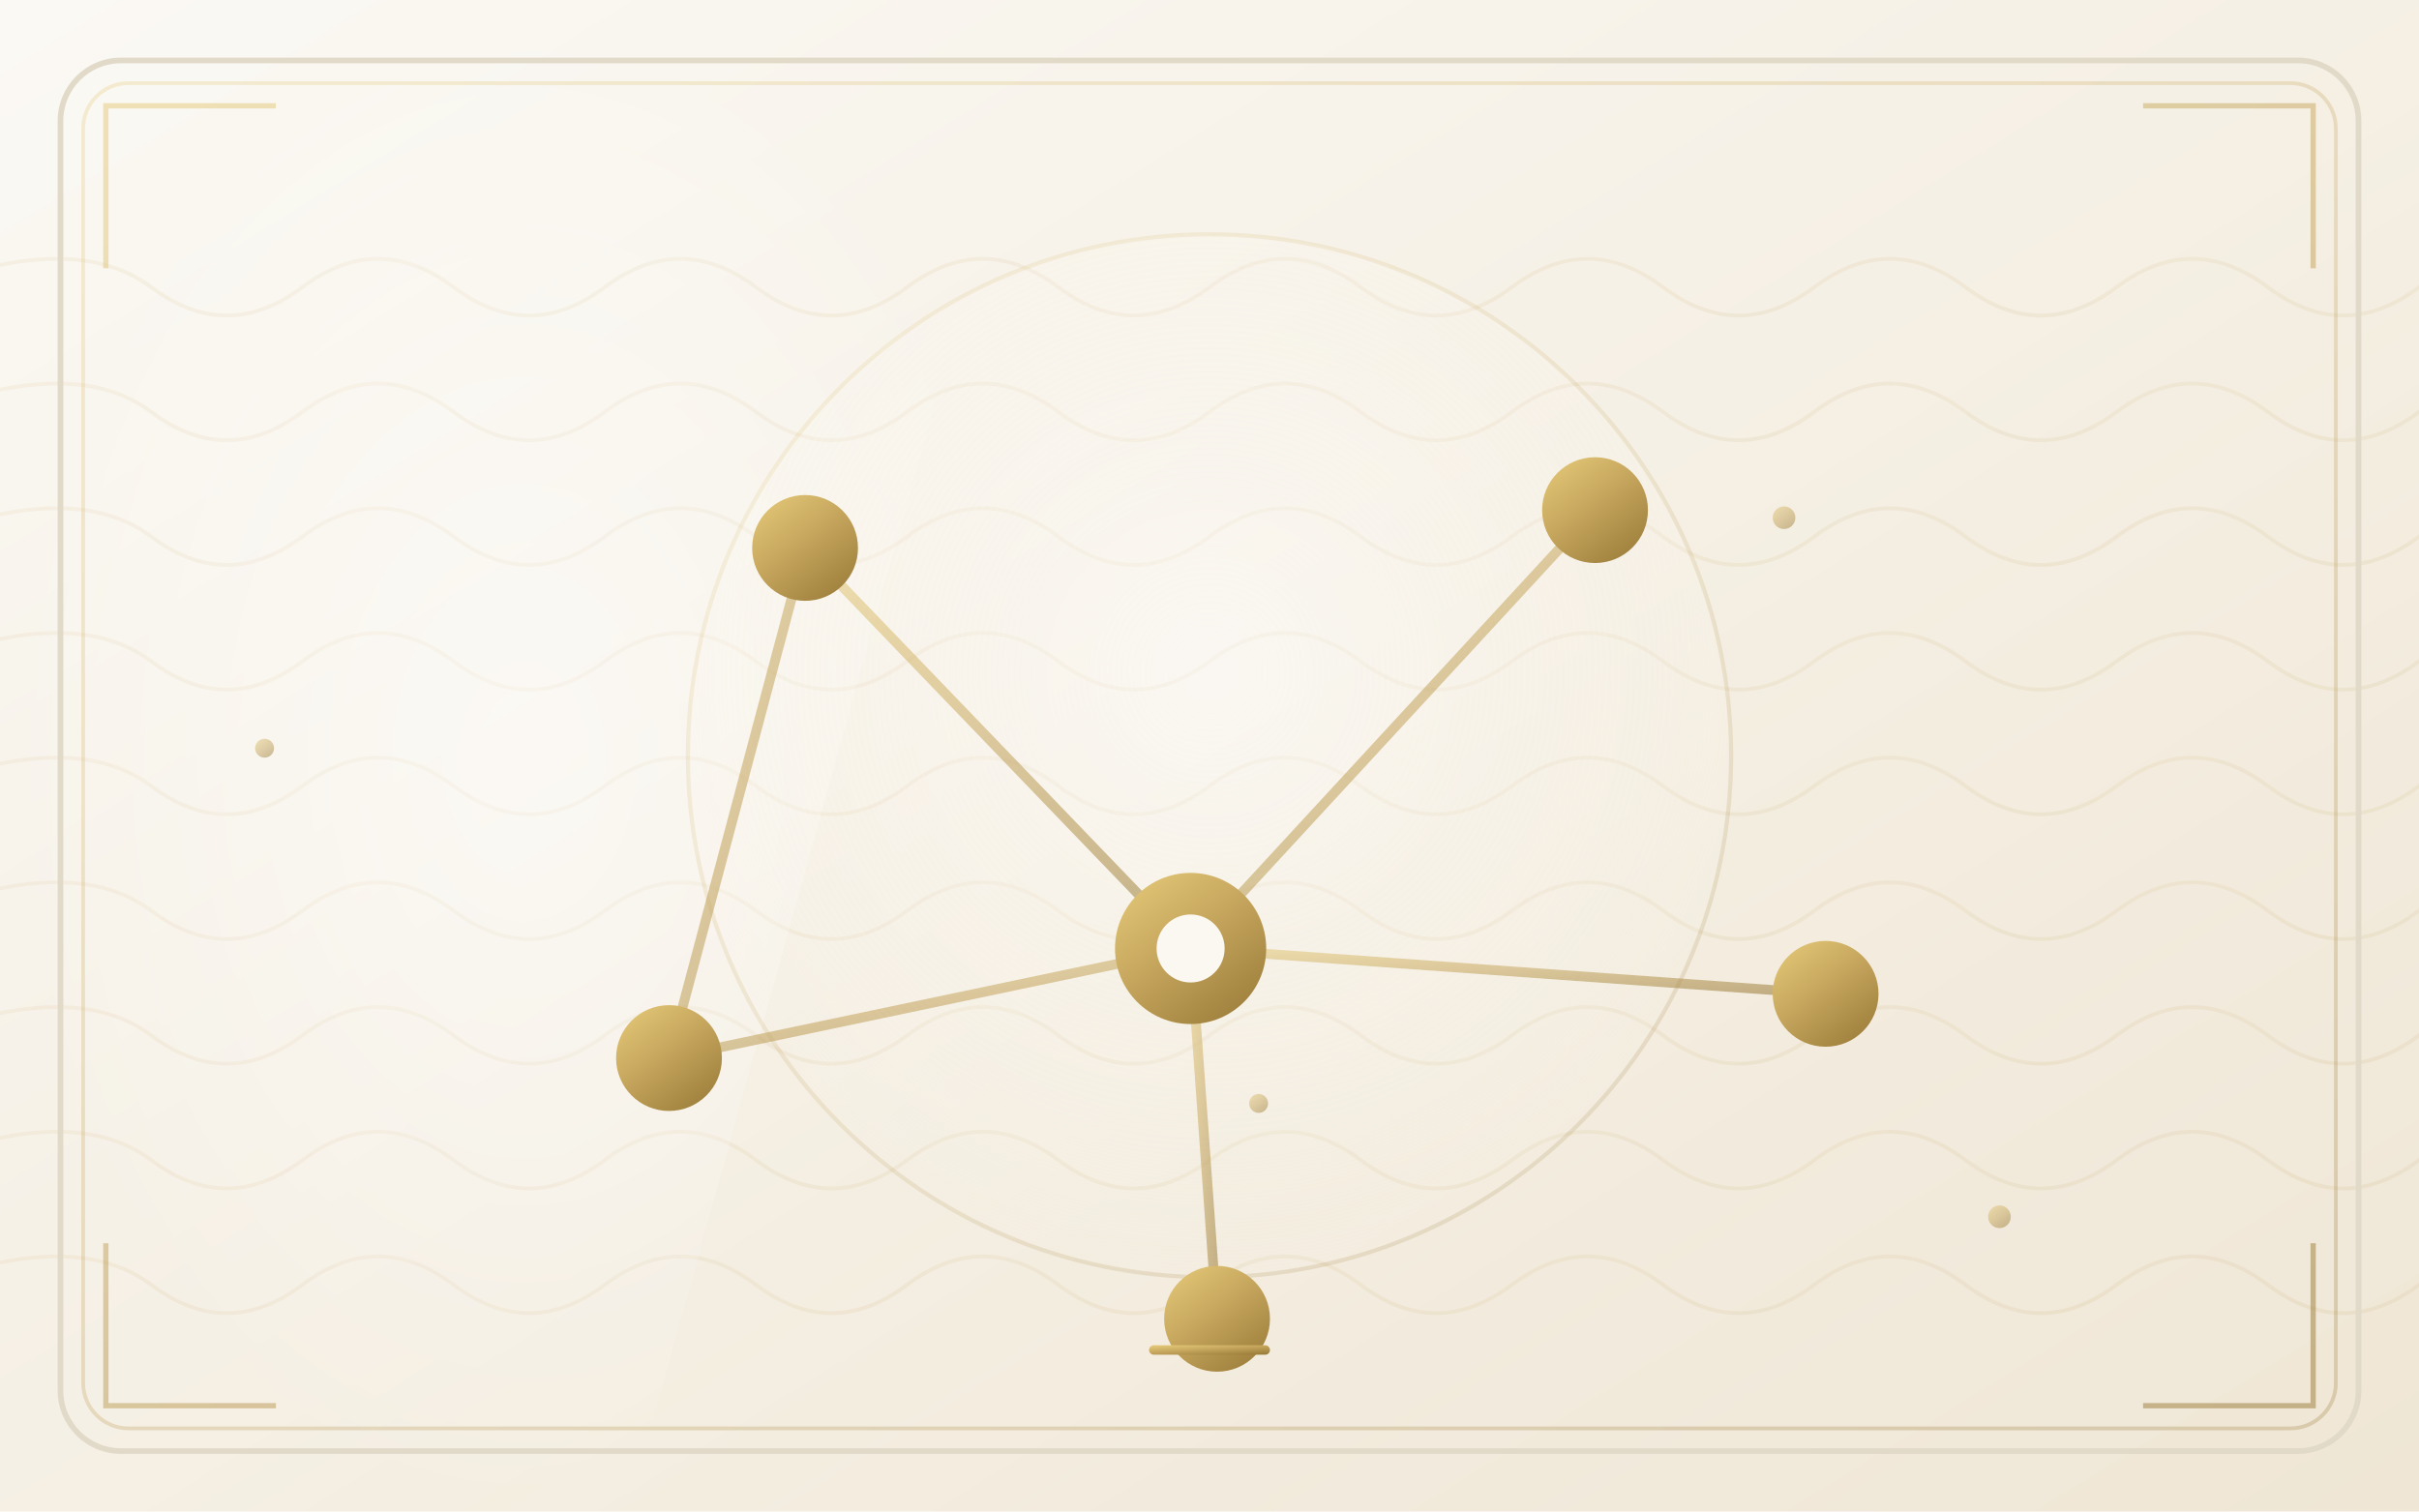
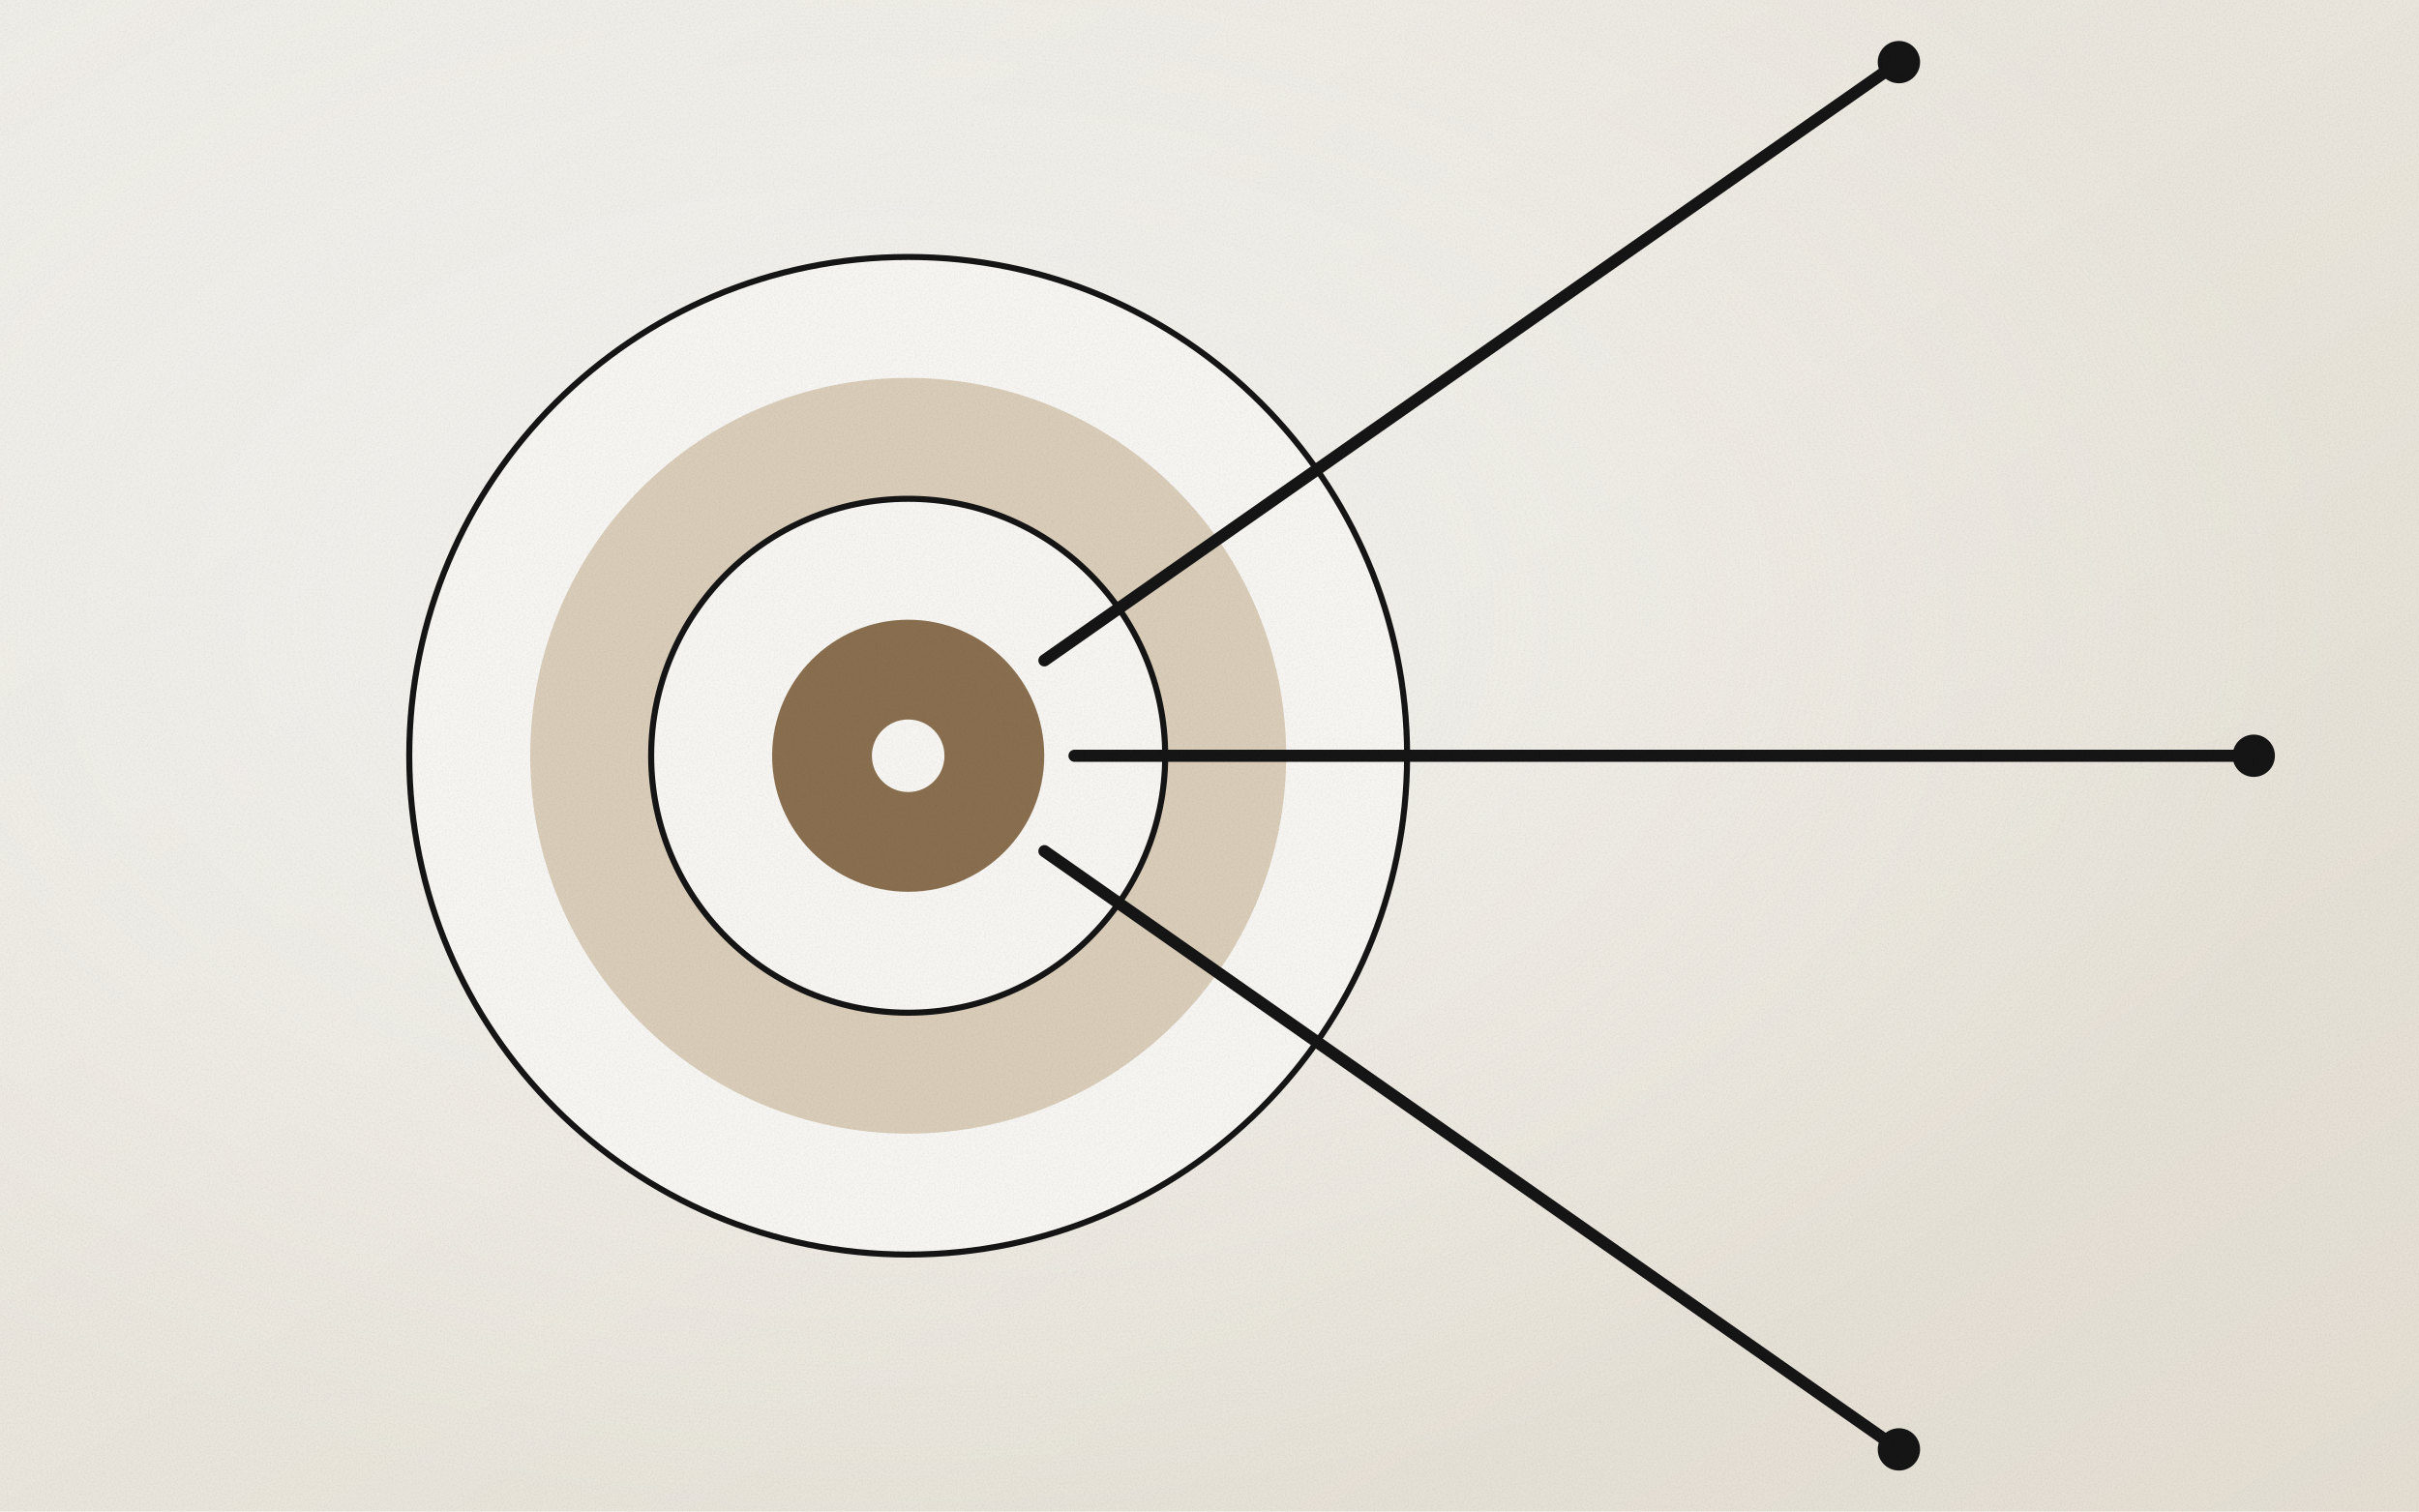
- <svg xmlns="http://www.w3.org/2000/svg" viewBox="0 0 640 400" width="640" height="400">
+ <svg xmlns="http://www.w3.org/2000/svg" viewBox="0 0 1600 1000" width="1600" height="1000">
  <defs>
-     <linearGradient id="bgg" x1="0" y1="0" x2="1" y2="1">
-       <stop offset="0" stop-color="#fbf9f4" />
-       <stop offset="1" stop-color="#efe6d5" />
+     <linearGradient id="bg" x1="0" y1="0" x2="1" y2="1">
+       <stop offset="0" stop-color="#F3F1EB" />
+       <stop offset="1" stop-color="#E8E2D6" />
    </linearGradient>
-     <linearGradient id="gg" x1="0.12" y1="0" x2="0.88" y2="1">
-       <stop offset="0" stop-color="#e3c777" />
-       <stop offset="0.5" stop-color="#c2a25a" />
-       <stop offset="1" stop-color="#9a7c39" />
+     <radialGradient id="glow" cx="0.37" cy="0.41" r="0.6">
+       <stop offset="0" stop-color="#FBFAF7" stop-opacity="0.85" />
+       <stop offset="1" stop-color="#FBFAF7" stop-opacity="0" />
+     </radialGradient>
+     <linearGradient id="fade" x1="0" y1="0" x2="0" y2="1">
+       <stop offset="0" stop-color="#8A6F4E" stop-opacity="0.28" />
+       <stop offset="1" stop-color="#8A6F4E" stop-opacity="0" />
    </linearGradient>
-     <linearGradient id="tg" x1="0" y1="0" x2="1" y2="1">
-       <stop offset="0" stop-color="#c9a45f" />
-       <stop offset="1" stop-color="#b9933f" />
-     </linearGradient>
-     <radialGradient id="duo" cx="0.5" cy="0.5" r="0.5">
-       <stop offset="0" stop-color="#ffffff" stop-opacity="0.5" />
-       <stop offset="1" stop-color="#ffffff" stop-opacity="0" />
-     </radialGradient>
-     <radialGradient id="med" cx="0.5" cy="0.42" r="0.62">
-       <stop offset="0" stop-color="#ffffff" stop-opacity="0.5" />
-       <stop offset="0.75" stop-color="#fbf7ee" stop-opacity="0.18" />
-       <stop offset="1" stop-color="#fbf7ee" stop-opacity="0" />
-     </radialGradient>
+     <filter id="grain" x="0" y="0" width="100%" height="100%">
+       <feTurbulence type="fractalNoise" baseFrequency="0.85" numOctaves="2" stitchTiles="stitch" />
+       <feColorMatrix values="0 0 0 0 0.07  0 0 0 0 0.07  0 0 0 0 0.07  0 0 0 0.09 0" />
+     </filter>
  </defs>
-   <rect width="640" height="400" fill="url(#bgg)" />
-   <path d="M-20 76 Q 20 61 40 76 Q 60 91 80 76 Q 100 61 120 76 Q 140 91 160 76 Q 180 61 200 76 Q 220 91 240 76 Q 260 61 280 76 Q 300 91 320 76 Q 340 61 360 76 Q 380 91 400 76 Q 420 61 440 76 Q 460 91 480 76 Q 500 61 520 76 Q 540 91 560 76 Q 580 61 600 76 Q 620 91 640 76 Q 660 61 680 76" fill="none" stroke="url(#tg)" stroke-width="1" opacity="0.10" />
-   <path d="M-20 109 Q 20 94 40 109 Q 60 124 80 109 Q 100 94 120 109 Q 140 124 160 109 Q 180 94 200 109 Q 220 124 240 109 Q 260 94 280 109 Q 300 124 320 109 Q 340 94 360 109 Q 380 124 400 109 Q 420 94 440 109 Q 460 124 480 109 Q 500 94 520 109 Q 540 124 560 109 Q 580 94 600 109 Q 620 124 640 109 Q 660 94 680 109" fill="none" stroke="url(#tg)" stroke-width="1" opacity="0.10" />
-   <path d="M-20 142 Q 20 127 40 142 Q 60 157 80 142 Q 100 127 120 142 Q 140 157 160 142 Q 180 127 200 142 Q 220 157 240 142 Q 260 127 280 142 Q 300 157 320 142 Q 340 127 360 142 Q 380 157 400 142 Q 420 127 440 142 Q 460 157 480 142 Q 500 127 520 142 Q 540 157 560 142 Q 580 127 600 142 Q 620 157 640 142 Q 660 127 680 142" fill="none" stroke="url(#tg)" stroke-width="1" opacity="0.10" />
-   <path d="M-20 175 Q 20 160 40 175 Q 60 190 80 175 Q 100 160 120 175 Q 140 190 160 175 Q 180 160 200 175 Q 220 190 240 175 Q 260 160 280 175 Q 300 190 320 175 Q 340 160 360 175 Q 380 190 400 175 Q 420 160 440 175 Q 460 190 480 175 Q 500 160 520 175 Q 540 190 560 175 Q 580 160 600 175 Q 620 190 640 175 Q 660 160 680 175" fill="none" stroke="url(#tg)" stroke-width="1" opacity="0.10" />
-   <path d="M-20 208 Q 20 193 40 208 Q 60 223 80 208 Q 100 193 120 208 Q 140 223 160 208 Q 180 193 200 208 Q 220 223 240 208 Q 260 193 280 208 Q 300 223 320 208 Q 340 193 360 208 Q 380 223 400 208 Q 420 193 440 208 Q 460 223 480 208 Q 500 193 520 208 Q 540 223 560 208 Q 580 193 600 208 Q 620 223 640 208 Q 660 193 680 208" fill="none" stroke="url(#tg)" stroke-width="1" opacity="0.10" />
-   <path d="M-20 241 Q 20 226 40 241 Q 60 256 80 241 Q 100 226 120 241 Q 140 256 160 241 Q 180 226 200 241 Q 220 256 240 241 Q 260 226 280 241 Q 300 256 320 241 Q 340 226 360 241 Q 380 256 400 241 Q 420 226 440 241 Q 460 256 480 241 Q 500 226 520 241 Q 540 256 560 241 Q 580 226 600 241 Q 620 256 640 241 Q 660 226 680 241" fill="none" stroke="url(#tg)" stroke-width="1" opacity="0.10" />
-   <path d="M-20 274 Q 20 259 40 274 Q 60 289 80 274 Q 100 259 120 274 Q 140 289 160 274 Q 180 259 200 274 Q 220 289 240 274 Q 260 259 280 274 Q 300 289 320 274 Q 340 259 360 274 Q 380 289 400 274 Q 420 259 440 274 Q 460 289 480 274 Q 500 259 520 274 Q 540 289 560 274 Q 580 259 600 274 Q 620 289 640 274 Q 660 259 680 274" fill="none" stroke="url(#tg)" stroke-width="1" opacity="0.10" />
-   <path d="M-20 307 Q 20 292 40 307 Q 60 322 80 307 Q 100 292 120 307 Q 140 322 160 307 Q 180 292 200 307 Q 220 322 240 307 Q 260 292 280 307 Q 300 322 320 307 Q 340 292 360 307 Q 380 322 400 307 Q 420 292 440 307 Q 460 322 480 307 Q 500 292 520 307 Q 540 322 560 307 Q 580 292 600 307 Q 620 322 640 307 Q 660 292 680 307" fill="none" stroke="url(#tg)" stroke-width="1" opacity="0.10" />
-   <path d="M-20 340 Q 20 325 40 340 Q 60 355 80 340 Q 100 325 120 340 Q 140 355 160 340 Q 180 325 200 340 Q 220 355 240 340 Q 260 325 280 340 Q 300 355 320 340 Q 340 325 360 340 Q 380 355 400 340 Q 420 325 440 340 Q 460 355 480 340 Q 500 325 520 340 Q 540 355 560 340 Q 580 325 600 340 Q 620 355 640 340 Q 660 325 680 340" fill="none" stroke="url(#tg)" stroke-width="1" opacity="0.10" />
-   <path d="M0 0 H277 L166 400 H0 Z" fill="url(#duo)" />
-   <circle cx="320" cy="200" r="138" fill="url(#med)" />
-   <circle cx="320" cy="200" r="138" fill="none" stroke="url(#gg)" stroke-width="1.1" opacity="0.18" />
-   <g>
-     <line x1="213" y1="145" x2="315" y2="251" stroke="url(#gg)" stroke-width="2.6" opacity="0.55" />
-     <line x1="422" y1="135" x2="315" y2="251" stroke="url(#gg)" stroke-width="2.6" opacity="0.55" />
-     <line x1="315" y1="251" x2="483" y2="263" stroke="url(#gg)" stroke-width="2.6" opacity="0.55" />
-     <line x1="315" y1="251" x2="177" y2="280" stroke="url(#gg)" stroke-width="2.6" opacity="0.55" />
-     <line x1="213" y1="145" x2="177" y2="280" stroke="url(#gg)" stroke-width="2.6" opacity="0.55" />
-     <line x1="315" y1="251" x2="322" y2="349" stroke="url(#gg)" stroke-width="2.6" opacity="0.55" />
-     <circle cx="213" cy="145" r="14" fill="url(#gg)" />
-     <circle cx="422" cy="135" r="14" fill="url(#gg)" />
-     <circle cx="315" cy="251" r="20" fill="url(#gg)" />
-     <circle cx="315" cy="251" r="9" fill="#fbf8f1" />
-     <circle cx="483" cy="263" r="14" fill="url(#gg)" />
-     <circle cx="177" cy="280" r="14" fill="url(#gg)" />
-     <circle cx="322" cy="349" r="14" fill="url(#gg)" />
+   <rect width="1600" height="1000" fill="url(#bg)" />
+   <rect width="1600" height="1000" fill="url(#glow)" />
+   <g transform="translate(1600 0) scale(-1 1)">
+     <circle cx="999.3" cy="500" r="330" fill="#FBFAF7" stroke="#121212" stroke-width="4" />
+     <circle cx="999.3" cy="500" r="250" fill="#DDD0BC" stroke="none" stroke-width="4" />
+     <circle cx="999.3" cy="500" r="170" fill="#FBFAF7" stroke="#121212" stroke-width="4" />
+     <circle cx="999.3" cy="500" r="90" fill="#8A6F4E" stroke="none" stroke-width="4" />
+     <line x1="109.3" y1="500" x2="889.3" y2="500" stroke="#121212" stroke-width="8" stroke-linecap="round" />
+     <circle cx="109.3" cy="500" r="14" fill="#121212" />
+     <line x1="344" y1="41.1" x2="909.2" y2="436.9" stroke="#121212" stroke-width="8" stroke-linecap="round" />
+     <circle cx="344" cy="41.1" r="14" fill="#121212" />
+     <line x1="344" y1="958.9" x2="909.2" y2="563.1" stroke="#121212" stroke-width="8" stroke-linecap="round" />
+     <circle cx="344" cy="958.9" r="14" fill="#121212" />
+     <circle cx="999.3" cy="500" r="24" fill="#FBFAF7" />
  </g>
-   <circle cx="472" cy="137" r="3" fill="url(#gg)" opacity="0.5" />
-   <circle cx="70" cy="198" r="2.5" fill="url(#gg)" opacity="0.5" />
-   <circle cx="333" cy="292" r="2.5" fill="url(#gg)" opacity="0.5" />
-   <circle cx="529" cy="322" r="3" fill="url(#gg)" opacity="0.5" />
-   <rect x="16" y="16" width="608" height="368" fill="none" stroke="#e2dac9" stroke-width="1.5" rx="16" />
-   <rect x="22" y="22" width="596" height="356" fill="none" stroke="url(#gg)" stroke-width="1" rx="12" opacity="0.28" />
-   <path d="M28 71 V28 H73 M567 28 H612 V71 M612 329 V372 H567 M73 372 H28 V329" fill="none" stroke="url(#gg)" stroke-width="1.4" opacity="0.5" />
-   <rect x="304" y="356" width="32" height="2.5" rx="1.25" fill="url(#gg)" />
+   <rect width="1600" height="1000" filter="url(#grain)" />
</svg>
